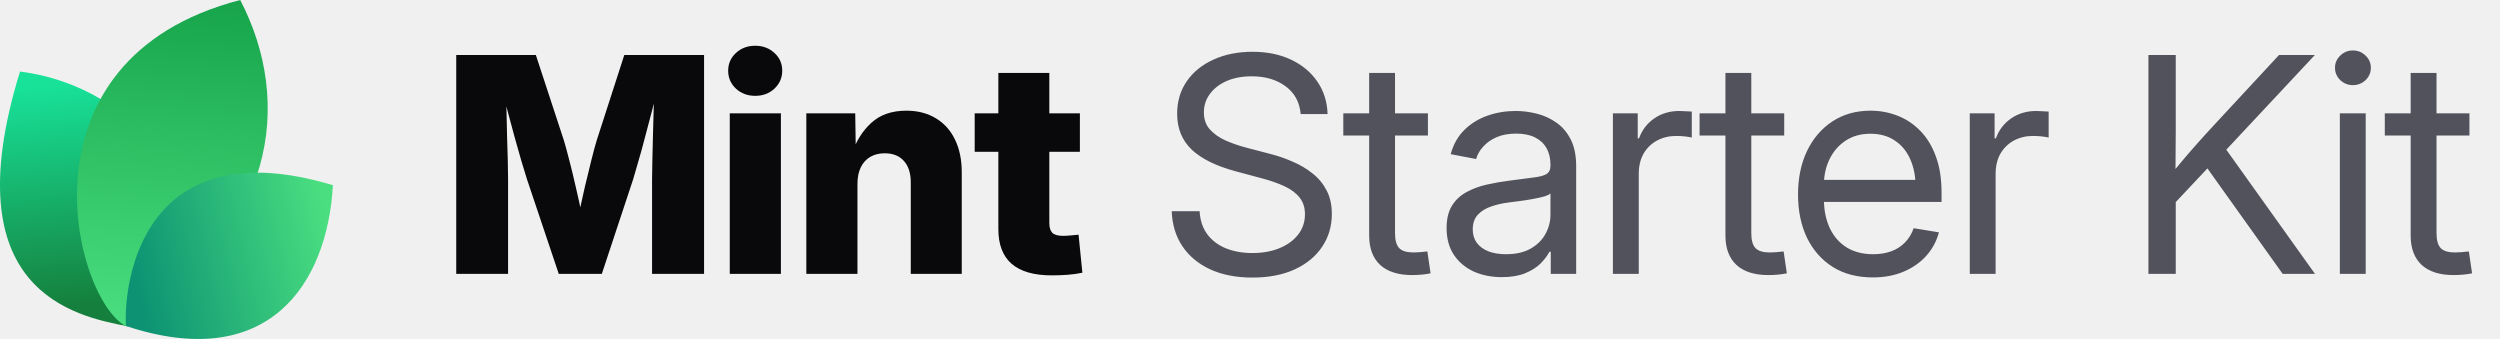
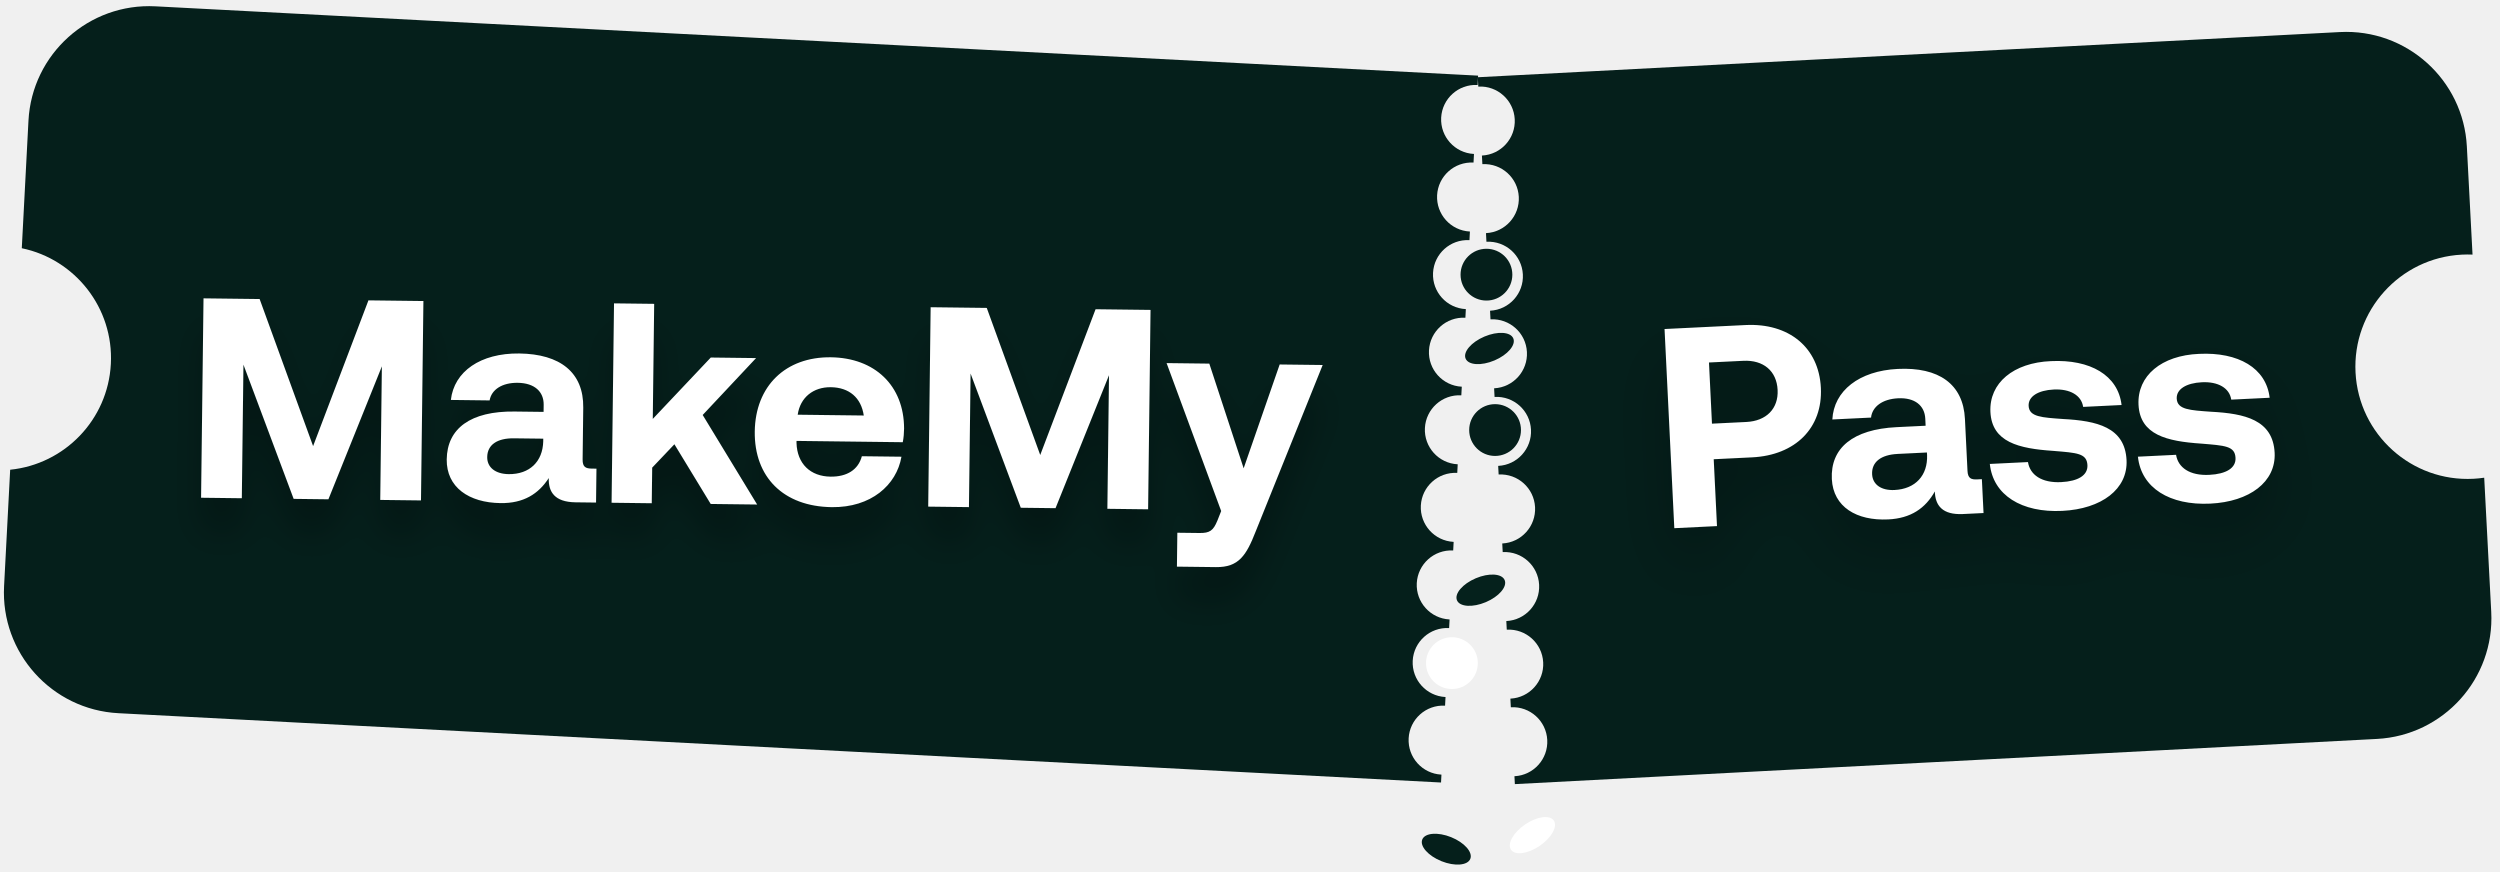
- <svg xmlns="http://www.w3.org/2000/svg" width="177" height="24" viewBox="0 0 177 24" fill="none">
-   <path d="M9.061 23.108C5.268 22.377 -3.391 20.627 1.417 5.064C9.634 6.099 16.973 14.064 9.061 23.108Z" fill="url(#paint0_linear_17557_2020)" />
-   <path d="M8.919 23.094C5.276 21.222 0.784 4.209 17.007 0C20.757 7.193 19.621 16.545 8.919 23.094Z" fill="url(#paint1_linear_17557_2020)" />
-   <path d="M8.914 23.079C8.735 19.882 10.159 9.085 23.57 13.111C23.181 20.123 18.984 26.418 8.914 23.079Z" fill="url(#paint2_linear_17557_2020)" />
-   <path d="M32.301 19.392V3.894H37.938L39.925 9.948C40.036 10.315 40.164 10.787 40.31 11.362C40.462 11.938 40.611 12.552 40.757 13.204C40.91 13.855 41.048 14.483 41.173 15.086C41.305 15.682 41.412 16.192 41.495 16.615H40.695C40.771 16.192 40.871 15.682 40.996 15.086C41.128 14.49 41.267 13.866 41.412 13.214C41.565 12.562 41.714 11.948 41.86 11.373C42.005 10.79 42.133 10.315 42.244 9.948L44.2 3.894H49.848V19.392H46.166V12.704C46.166 12.357 46.173 11.917 46.187 11.383C46.2 10.849 46.214 10.27 46.228 9.646C46.249 9.022 46.266 8.391 46.28 7.753C46.301 7.115 46.311 6.519 46.311 5.964H46.623C46.485 6.561 46.332 7.181 46.166 7.826C45.999 8.471 45.833 9.102 45.666 9.719C45.507 10.336 45.351 10.901 45.198 11.414C45.053 11.928 44.928 12.357 44.824 12.704L42.608 19.392H39.561L37.314 12.704C37.203 12.357 37.072 11.928 36.919 11.414C36.773 10.901 36.614 10.34 36.441 9.729C36.274 9.112 36.104 8.481 35.931 7.836C35.764 7.192 35.608 6.567 35.463 5.964H35.827C35.834 6.512 35.844 7.105 35.858 7.743C35.872 8.374 35.886 9.005 35.9 9.636C35.92 10.26 35.938 10.839 35.952 11.373C35.965 11.907 35.972 12.351 35.972 12.704V19.392H32.301ZM51.668 19.392V8.024H55.288V19.392H51.668ZM53.468 6.786C52.927 6.786 52.473 6.616 52.105 6.276C51.738 5.93 51.554 5.507 51.554 5.007C51.554 4.508 51.738 4.088 52.105 3.749C52.473 3.409 52.927 3.239 53.468 3.239C54.009 3.239 54.463 3.409 54.83 3.749C55.198 4.082 55.382 4.501 55.382 5.007C55.382 5.507 55.198 5.93 54.83 6.276C54.463 6.616 54.009 6.786 53.468 6.786ZM60.708 13.027V19.392H57.088V8.024H60.551L60.593 10.967H60.281C60.593 10.024 61.061 9.268 61.685 8.7C62.309 8.124 63.138 7.836 64.171 7.836C64.975 7.836 65.672 8.017 66.262 8.377C66.851 8.731 67.302 9.234 67.614 9.885C67.933 10.537 68.092 11.307 68.092 12.194V19.392H64.483V12.912C64.483 12.26 64.32 11.754 63.994 11.394C63.675 11.033 63.221 10.853 62.632 10.853C62.25 10.853 61.914 10.936 61.623 11.102C61.332 11.269 61.106 11.515 60.947 11.841C60.787 12.16 60.708 12.555 60.708 13.027ZM76.456 8.024V10.749H69.008V8.024H76.456ZM70.683 5.163H74.292V15.783C74.292 16.102 74.361 16.334 74.5 16.48C74.646 16.625 74.899 16.698 75.259 16.698C75.405 16.698 75.596 16.688 75.831 16.667C76.074 16.646 76.251 16.629 76.362 16.615L76.632 19.309C76.313 19.378 75.963 19.427 75.582 19.455C75.207 19.482 74.836 19.496 74.469 19.496C73.2 19.496 72.25 19.222 71.619 18.674C70.995 18.127 70.683 17.308 70.683 16.22V5.163Z" fill="#09090B" />
-   <path d="M88.667 19.652C87.523 19.652 86.528 19.458 85.682 19.07C84.843 18.681 84.188 18.137 83.716 17.437C83.245 16.736 82.992 15.908 82.957 14.951H84.933C84.968 15.596 85.148 16.14 85.474 16.584C85.8 17.021 86.24 17.354 86.795 17.582C87.35 17.804 87.974 17.915 88.667 17.915C89.388 17.915 90.026 17.801 90.581 17.572C91.143 17.343 91.583 17.024 91.902 16.615C92.228 16.199 92.391 15.717 92.391 15.169C92.391 14.698 92.266 14.306 92.017 13.994C91.767 13.675 91.413 13.408 90.956 13.193C90.498 12.978 89.954 12.787 89.323 12.621L87.502 12.132C86.123 11.765 85.082 11.255 84.382 10.603C83.689 9.944 83.342 9.095 83.342 8.055C83.342 7.174 83.571 6.404 84.028 5.746C84.486 5.087 85.117 4.577 85.921 4.217C86.726 3.849 87.645 3.666 88.678 3.666C89.718 3.666 90.63 3.853 91.413 4.227C92.204 4.602 92.824 5.122 93.275 5.787C93.726 6.446 93.965 7.209 93.993 8.076H92.089C92.013 7.23 91.656 6.574 91.018 6.11C90.387 5.638 89.586 5.403 88.615 5.403C87.95 5.403 87.36 5.513 86.847 5.735C86.341 5.957 85.946 6.262 85.661 6.651C85.377 7.032 85.235 7.469 85.235 7.961C85.235 8.447 85.377 8.849 85.661 9.168C85.946 9.48 86.317 9.74 86.774 9.948C87.232 10.149 87.724 10.319 88.251 10.457L89.884 10.884C90.439 11.023 90.977 11.206 91.496 11.435C92.023 11.657 92.495 11.934 92.911 12.267C93.334 12.593 93.67 12.995 93.92 13.474C94.17 13.945 94.294 14.504 94.294 15.149C94.294 16.015 94.066 16.788 93.608 17.468C93.157 18.148 92.512 18.681 91.673 19.07C90.834 19.458 89.832 19.652 88.667 19.652ZM101.097 8.024V9.594H95.106V8.024H101.097ZM96.937 5.163H98.767V16.521C98.767 17 98.865 17.347 99.059 17.562C99.26 17.77 99.6 17.874 100.078 17.874C100.21 17.874 100.366 17.867 100.546 17.853C100.733 17.832 100.903 17.815 101.056 17.801L101.285 19.351C101.097 19.392 100.886 19.423 100.65 19.444C100.414 19.465 100.189 19.475 99.974 19.475C98.996 19.475 98.244 19.236 97.717 18.758C97.197 18.272 96.937 17.579 96.937 16.677V5.163ZM106.33 19.621C105.595 19.621 104.932 19.489 104.343 19.226C103.754 18.955 103.285 18.564 102.939 18.05C102.592 17.53 102.419 16.896 102.419 16.147C102.419 15.495 102.547 14.965 102.804 14.556C103.06 14.146 103.403 13.828 103.833 13.599C104.263 13.363 104.742 13.186 105.269 13.068C105.796 12.95 106.333 12.857 106.881 12.787C107.574 12.69 108.132 12.617 108.555 12.569C108.978 12.52 109.287 12.441 109.481 12.33C109.675 12.212 109.772 12.014 109.772 11.737V11.654C109.772 11.203 109.679 10.815 109.492 10.489C109.311 10.163 109.041 9.91 108.68 9.729C108.32 9.549 107.872 9.459 107.338 9.459C106.805 9.459 106.34 9.546 105.945 9.719C105.556 9.892 105.241 10.118 104.998 10.395C104.755 10.665 104.593 10.953 104.509 11.258L102.71 10.915C102.897 10.222 103.22 9.65 103.677 9.199C104.135 8.748 104.679 8.412 105.31 8.19C105.941 7.968 106.607 7.857 107.307 7.857C107.8 7.857 108.295 7.92 108.795 8.044C109.301 8.169 109.765 8.381 110.188 8.679C110.611 8.97 110.951 9.369 111.208 9.875C111.464 10.374 111.593 11.005 111.593 11.768V19.392H109.793V17.822H109.7C109.568 18.085 109.363 18.359 109.086 18.643C108.809 18.921 108.444 19.153 107.994 19.34C107.543 19.527 106.988 19.621 106.33 19.621ZM106.621 17.998C107.321 17.998 107.904 17.867 108.368 17.603C108.84 17.333 109.19 16.986 109.419 16.563C109.654 16.133 109.772 15.682 109.772 15.211V13.692C109.703 13.769 109.554 13.841 109.325 13.911C109.096 13.973 108.829 14.032 108.524 14.088C108.226 14.143 107.921 14.192 107.609 14.233C107.304 14.275 107.033 14.309 106.798 14.337C106.354 14.393 105.938 14.49 105.549 14.628C105.168 14.76 104.86 14.954 104.624 15.211C104.388 15.467 104.27 15.811 104.27 16.241C104.27 16.615 104.367 16.934 104.561 17.198C104.762 17.461 105.04 17.662 105.393 17.801C105.747 17.933 106.156 17.998 106.621 17.998ZM114.193 19.392V8.024H115.951V9.792H116.045C116.253 9.209 116.61 8.741 117.116 8.388C117.622 8.034 118.219 7.857 118.905 7.857C119.058 7.857 119.217 7.864 119.384 7.878C119.55 7.885 119.682 7.892 119.779 7.899V9.74C119.716 9.719 119.578 9.695 119.363 9.667C119.155 9.639 118.922 9.625 118.666 9.625C118.174 9.625 117.726 9.733 117.324 9.948C116.922 10.163 116.603 10.471 116.367 10.874C116.138 11.276 116.024 11.758 116.024 12.319V19.392H114.193ZM126.322 8.024V9.594H120.33V8.024H126.322ZM122.161 5.163H123.992V16.521C123.992 17 124.089 17.347 124.283 17.562C124.484 17.77 124.824 17.874 125.302 17.874C125.434 17.874 125.59 17.867 125.77 17.853C125.958 17.832 126.127 17.815 126.28 17.801L126.509 19.351C126.322 19.392 126.11 19.423 125.874 19.444C125.639 19.465 125.413 19.475 125.198 19.475C124.221 19.475 123.468 19.236 122.941 18.758C122.421 18.272 122.161 17.579 122.161 16.677V5.163ZM132.604 19.642C131.502 19.642 130.555 19.396 129.765 18.903C128.974 18.404 128.364 17.714 127.934 16.834C127.511 15.946 127.3 14.927 127.3 13.775C127.3 12.611 127.511 11.584 127.934 10.697C128.364 9.802 128.964 9.102 129.734 8.596C130.51 8.089 131.408 7.836 132.428 7.836C133.1 7.836 133.738 7.954 134.341 8.19C134.952 8.426 135.489 8.783 135.954 9.261C136.425 9.74 136.793 10.343 137.056 11.071C137.327 11.792 137.462 12.645 137.462 13.63V14.296H128.433V12.735H136.463L135.631 13.297C135.631 12.541 135.506 11.876 135.257 11.3C135.007 10.725 134.643 10.277 134.165 9.958C133.686 9.632 133.107 9.469 132.428 9.469C131.748 9.469 131.162 9.632 130.67 9.958C130.177 10.284 129.796 10.725 129.526 11.279C129.262 11.827 129.13 12.441 129.13 13.12V14.046C129.13 14.864 129.273 15.572 129.557 16.168C129.841 16.757 130.243 17.211 130.763 17.53C131.283 17.842 131.901 17.998 132.615 17.998C133.093 17.998 133.523 17.929 133.905 17.79C134.293 17.645 134.619 17.433 134.882 17.156C135.153 16.879 135.354 16.546 135.486 16.157L137.275 16.449C137.108 17.08 136.81 17.634 136.38 18.113C135.95 18.591 135.413 18.966 134.768 19.236C134.123 19.507 133.402 19.642 132.604 19.642ZM139.459 19.392V8.024H141.217V9.792H141.311C141.519 9.209 141.876 8.741 142.382 8.388C142.888 8.034 143.485 7.857 144.171 7.857C144.324 7.857 144.483 7.864 144.649 7.878C144.816 7.885 144.948 7.892 145.045 7.899V9.74C144.982 9.719 144.844 9.695 144.629 9.667C144.421 9.639 144.188 9.625 143.932 9.625C143.439 9.625 142.992 9.733 142.59 9.948C142.188 10.163 141.869 10.471 141.633 10.874C141.404 11.276 141.29 11.758 141.29 12.319V19.392H139.459ZM153.429 14.961V12.715C153.783 12.257 154.136 11.82 154.49 11.404C154.844 10.981 155.204 10.565 155.572 10.156C155.939 9.74 156.314 9.327 156.695 8.918L161.355 3.894H163.893L157.277 10.967H157.184L153.429 14.961ZM152.108 19.392V3.894H154.043V9.241L154.022 12.559L154.043 13.505V19.392H152.108ZM161.615 19.392L155.967 11.477L157.173 9.969L163.903 19.392H161.615ZM165.661 19.392V8.024H167.492V19.392H165.661ZM166.587 6.027C166.24 6.027 165.942 5.909 165.692 5.673C165.443 5.43 165.318 5.139 165.318 4.799C165.318 4.459 165.443 4.172 165.692 3.936C165.942 3.693 166.24 3.572 166.587 3.572C166.934 3.572 167.232 3.693 167.482 3.936C167.731 4.172 167.856 4.459 167.856 4.799C167.856 5.139 167.731 5.43 167.482 5.673C167.232 5.909 166.934 6.027 166.587 6.027ZM174.836 8.024V9.594H168.844V8.024H174.836ZM170.675 5.163H172.506V16.521C172.506 17 172.603 17.347 172.797 17.562C172.998 17.77 173.338 17.874 173.816 17.874C173.948 17.874 174.104 17.867 174.284 17.853C174.472 17.832 174.641 17.815 174.794 17.801L175.023 19.351C174.836 19.392 174.624 19.423 174.388 19.444C174.153 19.465 173.927 19.475 173.712 19.475C172.735 19.475 171.982 19.236 171.455 18.758C170.935 18.272 170.675 17.579 170.675 16.677V5.163Z" fill="#52525C" />
+ <svg xmlns="http://www.w3.org/2000/svg" width="2221" height="774" viewBox="0 0 2221 774" fill="none">
+   <path fill-rule="evenodd" clip-rule="evenodd" d="M25.292 107.217C28.395 48.003 78.914 2.516 138.128 5.619L1313.13 67.198L1312.69 75.504L1312.57 75.497C1295.66 74.61 1281.22 87.607 1280.33 104.525C1279.45 121.444 1292.44 135.877 1309.36 136.764L1309.48 136.77L1309.08 144.427L1308.96 144.42C1292.05 143.534 1277.61 156.53 1276.72 173.448C1275.84 190.367 1288.83 204.801 1305.75 205.687L1305.87 205.693L1305.47 213.35L1305.35 213.344C1288.43 212.457 1274 225.453 1273.11 242.372C1272.23 259.29 1285.22 273.724 1302.14 274.611L1302.26 274.617L1301.86 282.276L1301.74 282.27C1284.82 281.383 1270.39 294.38 1269.5 311.298C1268.61 328.216 1281.61 342.65 1298.53 343.537L1298.65 343.543L1298.24 351.205L1298.13 351.199C1281.21 350.312 1266.77 363.308 1265.89 380.227C1265 397.145 1278 411.579 1294.92 412.466L1295.03 412.471L1294.63 420.127L1294.51 420.121C1277.6 419.234 1263.16 432.23 1262.27 449.149C1261.39 466.067 1274.38 480.501 1291.3 481.388L1291.42 481.394L1291.02 489.05L1290.9 489.044C1273.99 488.157 1259.55 501.154 1258.66 518.072C1257.78 534.99 1270.77 549.424 1287.69 550.311L1287.81 550.317L1287.41 557.976L1287.29 557.97C1270.37 557.083 1255.94 570.08 1255.05 586.998C1254.17 603.916 1267.16 618.35 1284.08 619.237L1284.2 619.243L1283.8 626.907C1283.76 626.904 1283.72 626.902 1283.68 626.9C1266.76 626.013 1252.32 639.01 1251.44 655.928C1250.55 672.847 1263.55 687.28 1280.47 688.167C1280.5 688.169 1280.54 688.171 1280.58 688.173L1280.22 695.184L105.217 633.605C46.002 630.502 0.515 579.983 3.619 520.769L9.041 417.309C57.16 412.461 95.872 373.123 98.482 323.332C101.091 273.541 66.703 230.372 19.354 220.521L25.292 107.217Z" fill="#051F1B" />
+   <path fill-rule="evenodd" clip-rule="evenodd" d="M2191.55 130.082C2188.45 70.867 2137.93 25.38 2078.71 28.483L1312.89 68.618L1313.32 76.922L1313.45 76.915C1330.37 76.029 1344.8 89.025 1345.69 105.944C1346.57 122.862 1333.58 137.296 1316.66 138.182L1316.54 138.189L1316.94 145.845L1317.06 145.839C1333.98 144.952 1348.41 157.948 1349.3 174.867C1350.18 191.785 1337.19 206.219 1320.27 207.106L1320.15 207.112L1320.55 214.777L1320.67 214.77C1337.59 213.883 1352.02 226.88 1352.91 243.798C1353.8 260.717 1340.8 275.15 1323.88 276.037L1323.76 276.043L1324.16 283.7L1324.28 283.693C1341.2 282.807 1355.64 295.803 1356.52 312.722C1357.41 329.64 1344.41 344.074 1327.49 344.96L1327.37 344.967L1327.77 352.629L1327.9 352.622C1344.81 351.736 1359.25 364.732 1360.13 381.65C1361.02 398.569 1348.02 413.002 1331.11 413.889L1330.98 413.895L1331.39 421.55L1331.51 421.543C1348.43 420.656 1362.86 433.653 1363.75 450.571C1364.63 467.489 1351.64 481.923 1334.72 482.81L1334.6 482.816L1335 490.478L1335.12 490.472C1352.04 489.585 1366.47 502.581 1367.36 519.5C1368.25 536.418 1355.25 550.852 1338.33 551.739L1338.21 551.745L1338.61 559.402L1338.73 559.395C1355.65 558.508 1370.09 571.505 1370.97 588.423C1371.86 605.341 1358.86 619.775 1341.94 620.662L1341.82 620.668L1342.22 628.328C1342.26 628.325 1342.3 628.323 1342.35 628.321C1359.26 627.434 1373.7 640.431 1374.58 657.349C1375.47 674.267 1362.47 688.701 1345.56 689.588C1345.52 689.59 1345.47 689.592 1345.43 689.594L1345.8 696.605L2111.63 656.469C2170.84 653.366 2216.33 602.848 2213.22 543.633L2206.97 424.391C2203.84 424.856 2200.66 425.176 2197.44 425.345C2142.45 428.227 2095.54 385.989 2092.66 331.004C2089.78 276.019 2132.02 229.109 2187 226.227C2190.23 226.058 2193.43 226.045 2196.59 226.179L2191.55 130.082Z" fill="#051F1B" />
+   <circle cx="1320.56" cy="244.015" r="23.007" fill="#051F1B" />
+   <circle cx="1328.23" cy="382.053" r="23.007" fill="#051F1B" />
+   <circle cx="1289.88" cy="589.114" r="23.007" fill="white" />
+   <ellipse cx="1323.23" cy="309.606" rx="23.007" ry="11.503" transform="rotate(-23.0122 1323.23 309.606)" fill="#051F1B" />
+   <ellipse cx="1315.56" cy="524.337" rx="23.007" ry="11.503" transform="rotate(-23.0122 1315.56 524.337)" fill="#05211C" />
+   <ellipse cx="1284.88" cy="754.406" rx="23.007" ry="11.503" transform="rotate(21.9427 1284.88 754.406)" fill="#051F1B" />
+   <ellipse cx="1361.39" cy="741.946" rx="23.007" ry="11.503" transform="rotate(-34.2695 1361.39 741.946)" fill="white" />
+   <g filter="url(#filter0_d_2390_216)">
+     <path d="M178.641 442.187L180.804 265.049L230.656 265.658L278.16 396.328L327.323 266.839L376.162 267.435L373.999 444.573L337.812 444.131L339.262 325.449L291.756 443.569L260.884 443.192L216.277 323.947L214.828 442.629L178.641 442.187ZM525.845 416.31L529.894 416.359L529.526 446.473L511.306 446.25C492.833 446.025 487.121 437.097 487.526 424.7C478.24 439.013 464.979 447.203 444.735 446.956C416.646 446.613 396.565 432.953 396.868 408.154C397.205 380.571 418.147 365.135 457.117 365.611L482.929 365.927L483.006 359.6C483.148 347.96 474.89 340.266 459.96 340.084C446.042 339.914 436.602 346.126 434.966 355.723L400.551 355.303C403.39 330.028 426.875 313.611 461.29 314.032C497.73 314.477 518.536 330.929 518.156 362.054L517.593 408.11C517.51 414.942 520.278 416.242 525.845 416.31ZM482.607 392.244L482.638 389.714L456.574 389.395C441.643 389.213 432.965 395.181 432.833 406.062C432.721 415.172 439.989 421.082 451.882 421.228C470.608 421.456 482.138 409.955 482.607 392.244ZM543.33 446.641L545.493 269.503L581.174 269.939L579.925 372.173L631.463 317.628L671.698 318.12L624.259 368.665L672.64 448.22L631.392 447.717L599.138 394.68L579.397 415.445L579.01 447.077L543.33 446.641ZM739.056 450.55C695.784 450.022 670.038 423.639 670.529 383.403C671.024 342.914 697.916 316.921 738.151 317.413C777.122 317.889 803.143 342.503 803.182 380.721C803.136 384.516 802.83 388.815 802.022 392.855L707.632 391.702L707.611 393.474C708.144 411.956 719.902 423.235 737.869 423.455C752.293 423.631 762.492 417.428 765.677 405.319L800.852 405.748C796.494 431.004 773.725 450.974 739.056 450.55ZM708.676 368.43L767.384 369.147C765.049 353.174 754.275 344.184 738.08 343.987C722.644 343.798 710.889 353.019 708.676 368.43ZM824.621 450.077L826.784 272.939L876.636 273.547L924.14 404.217L973.303 274.728L1022.14 275.325L1019.98 452.462L983.792 452.02L985.242 333.338L937.736 451.458L906.864 451.081L862.257 331.836L860.808 450.518L824.621 450.077ZM1084.9 454.015L1036.4 322.574L1074.35 323.037L1104.86 416.041L1136.86 323.801L1175.07 324.267L1115.56 472.105C1107.2 493.516 1100.49 504.064 1080.25 503.817L1045.58 503.393L1045.95 473.28L1065.68 473.521C1074.79 473.632 1077.86 471.392 1081.51 462.578L1084.9 454.015Z" fill="white" />
+   </g>
+   <g filter="url(#filter1_d_2390_216)">
+     <path d="M1487.46 469.239L1478.78 292.3L1550.82 288.769C1589.24 286.885 1615.9 308.636 1617.66 344.529C1619.41 380.169 1595.01 404.423 1556.58 406.307L1522.46 407.979L1525.37 467.38L1487.46 469.239ZM1548.83 320.538L1518.25 322.038L1520.91 376.383L1551.5 374.884C1569.19 374.016 1580.06 363.095 1579.24 346.412C1578.41 329.477 1566.53 319.671 1548.83 320.538ZM1756.65 425.89L1760.69 425.692L1762.17 455.772L1743.97 456.664C1725.51 457.568 1719.27 449.006 1718.91 436.608C1710.52 451.462 1697.78 460.448 1677.56 461.439C1649.51 462.815 1628.63 450.409 1627.41 425.638C1626.06 398.086 1646.02 381.398 1684.95 379.49L1710.73 378.226L1710.42 371.907C1709.85 360.279 1701.14 353.105 1686.22 353.836C1672.32 354.518 1663.28 361.296 1662.23 370.975L1627.86 372.661C1629.14 347.26 1651.58 329.437 1685.96 327.752C1722.36 325.967 1744.13 341.116 1745.65 372.206L1747.91 418.211C1748.24 425.035 1751.09 426.163 1756.65 425.89ZM1712.02 404.514L1711.89 401.986L1685.86 403.263C1670.95 403.994 1662.65 410.482 1663.18 421.351C1663.63 430.45 1671.24 435.905 1683.12 435.322C1701.83 434.405 1712.63 422.22 1712.02 404.514ZM1767.77 412.169L1801.64 410.509C1803.46 421.822 1813.7 429.174 1831.14 428.319C1846.06 427.588 1854.92 422.339 1854.48 413.24C1853.96 402.623 1845.07 402.299 1823.96 400.547C1793.45 398.495 1769.61 392.823 1768.29 366.029C1767.03 340.247 1788.7 322.208 1822.07 320.825C1856.96 319.115 1881.73 333.357 1884.8 359.811L1850.67 361.484C1849.15 351.17 1838.98 345.334 1824.58 346.04C1810.67 346.722 1801.82 352.223 1802.23 360.565C1802.72 370.423 1813.89 370.888 1832.7 372.246C1862.68 373.817 1887.78 379.428 1889.22 408.749C1890.49 434.531 1867.03 452.151 1832.14 453.861C1796 455.633 1770.65 439.9 1767.77 412.169ZM1899.34 405.719L1933.21 404.059C1935.03 415.371 1945.27 422.724 1962.71 421.869C1977.63 421.138 1986.49 415.889 1986.04 406.789C1985.52 396.173 1976.64 395.849 1955.52 394.097C1925.02 392.045 1901.18 386.373 1899.86 359.579C1898.6 333.796 1920.26 315.758 1953.64 314.375C1988.52 312.665 2013.29 326.907 2016.36 353.361L1982.24 355.034C1980.72 344.72 1970.55 338.884 1956.15 339.59C1942.24 340.272 1933.39 345.773 1933.8 354.114C1934.28 363.973 1945.46 364.438 1964.27 365.796C1994.25 367.367 2019.35 372.978 2020.79 402.299C2022.05 428.081 1998.59 445.701 1963.71 447.411C1927.57 449.183 1902.22 433.45 1899.34 405.719Z" fill="white" />
+   </g>
  <defs>
-     <linearGradient id="paint0_linear_17557_2020" x1="3.776" y1="5.916" x2="5.232" y2="21.559" gradientUnits="userSpaceOnUse">
-       <stop stop-color="#18E299" />
-       <stop offset="1" stop-color="#15803D" />
-     </linearGradient>
-     <linearGradient id="paint1_linear_17557_2020" x1="12.171" y1="-0.718" x2="10.19" y2="22.983" gradientUnits="userSpaceOnUse">
-       <stop stop-color="#16A34A" />
-       <stop offset="1" stop-color="#4ADE80" />
-     </linearGradient>
-     <linearGradient id="paint2_linear_17557_2020" x1="23.133" y1="15.353" x2="9.338" y2="18.52" gradientUnits="userSpaceOnUse">
-       <stop stop-color="#4ADE80" />
-       <stop offset="1" stop-color="#0D9373" />
-     </linearGradient>
+     <filter id="filter0_d_2390_216" x="147.348" y="265.049" width="1058.97" height="301.25" filterUnits="userSpaceOnUse" color-interpolation-filters="sRGB">
+       <feFlood flood-opacity="0" result="BackgroundImageFix" />
+       <feColorMatrix in="SourceAlpha" type="matrix" values="0 0 0 0 0 0 0 0 0 0 0 0 0 0 0 0 0 0 127 0" result="hardAlpha" />
+       <feOffset dy="30.675" />
+       <feGaussianBlur stdDeviation="15.338" />
+       <feComposite in2="hardAlpha" operator="out" />
+       <feColorMatrix type="matrix" values="0 0 0 0 0 0 0 0 0 0 0 0 0 0 0 0 0 0 0.25 0" />
+       <feBlend mode="normal" in2="BackgroundImageFix" result="effect1_dropShadow_2390_216" />
+       <feBlend mode="normal" in="SourceGraphic" in2="effect1_dropShadow_2390_216" result="shape" />
+     </filter>
+     <filter id="filter1_d_2390_216" x="1424.33" y="242.283" width="652.975" height="313.598" filterUnits="userSpaceOnUse" color-interpolation-filters="sRGB">
+       <feFlood flood-opacity="0" result="BackgroundImageFix" />
+       <feColorMatrix in="SourceAlpha" type="matrix" values="0 0 0 0 0 0 0 0 0 0 0 0 0 0 0 0 0 0 127 0" result="hardAlpha" />
+       <feOffset dy="30.675" />
+       <feGaussianBlur stdDeviation="27.224" />
+       <feComposite in2="hardAlpha" operator="out" />
+       <feColorMatrix type="matrix" values="0 0 0 0 0 0 0 0 0 0 0 0 0 0 0 0 0 0 0.25 0" />
+       <feBlend mode="normal" in2="BackgroundImageFix" result="effect1_dropShadow_2390_216" />
+       <feBlend mode="normal" in="SourceGraphic" in2="effect1_dropShadow_2390_216" result="shape" />
+     </filter>
  </defs>
</svg>
